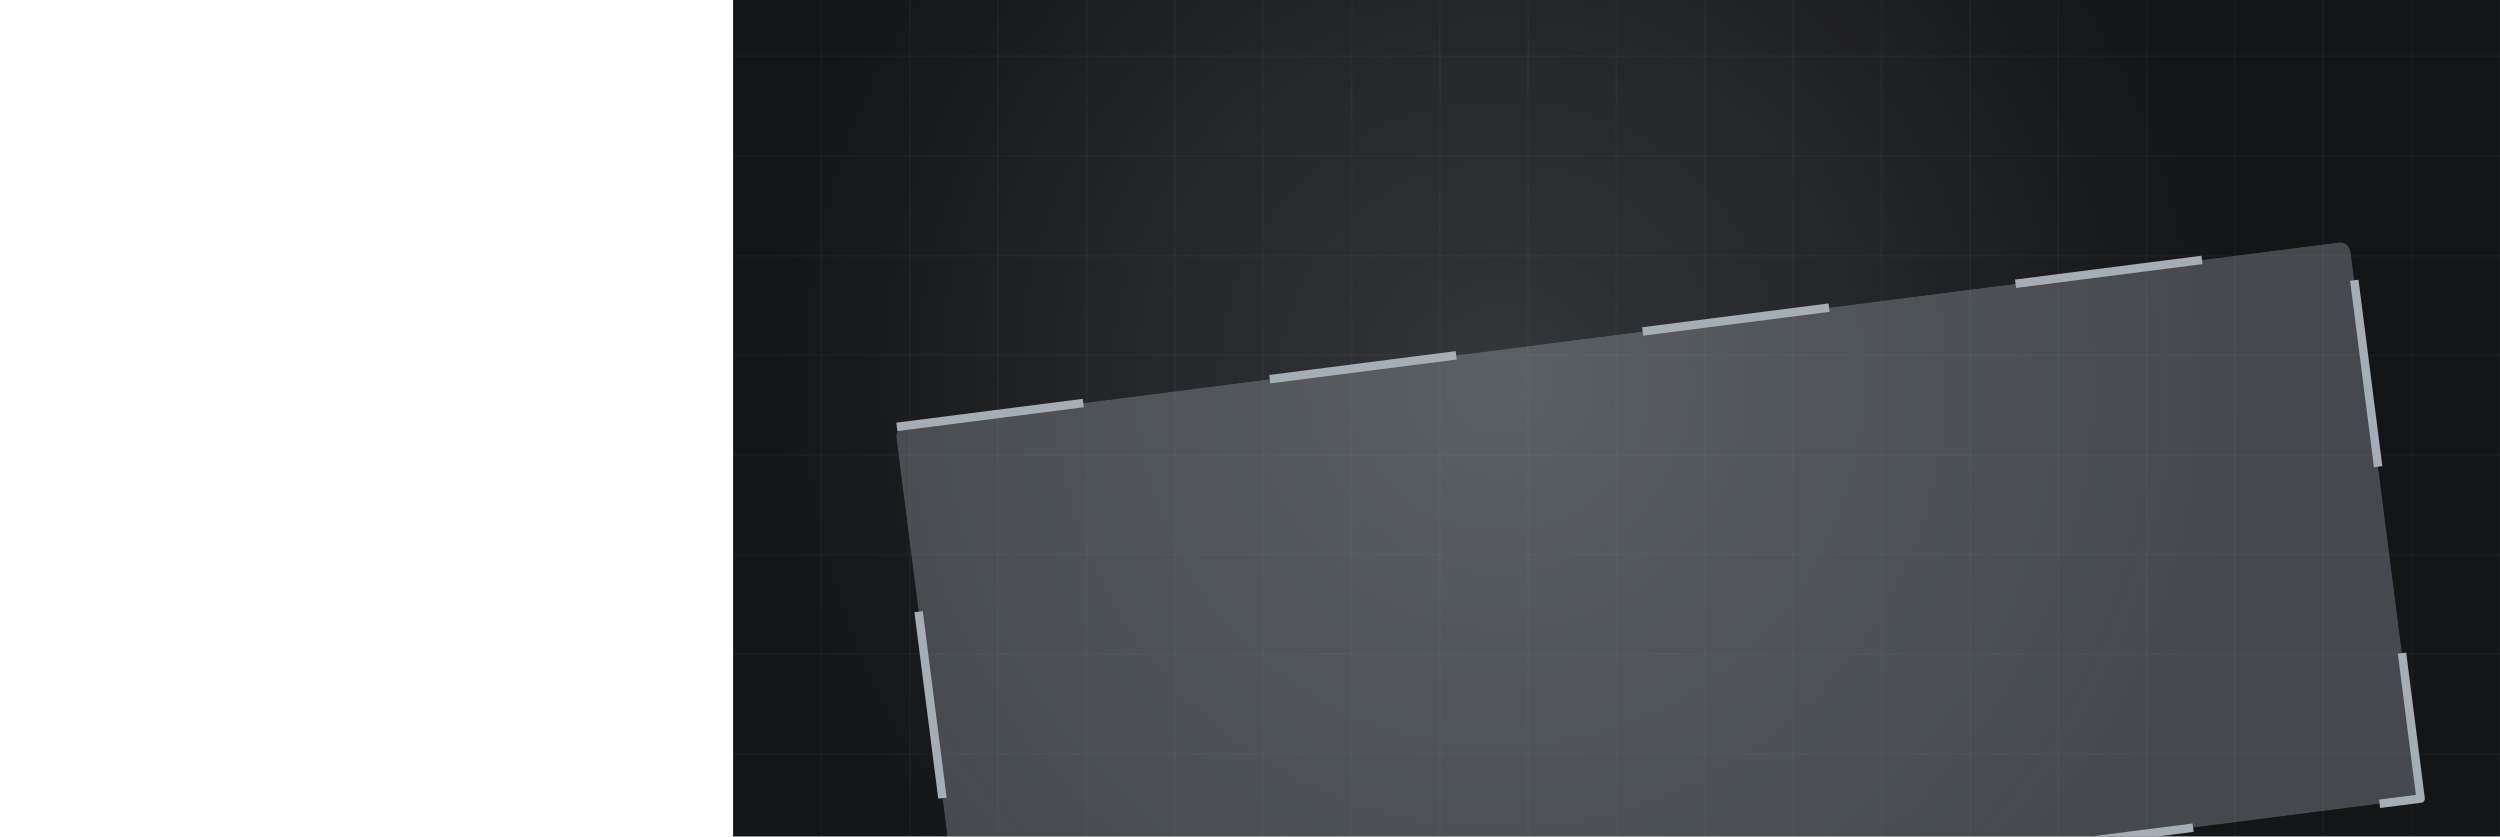
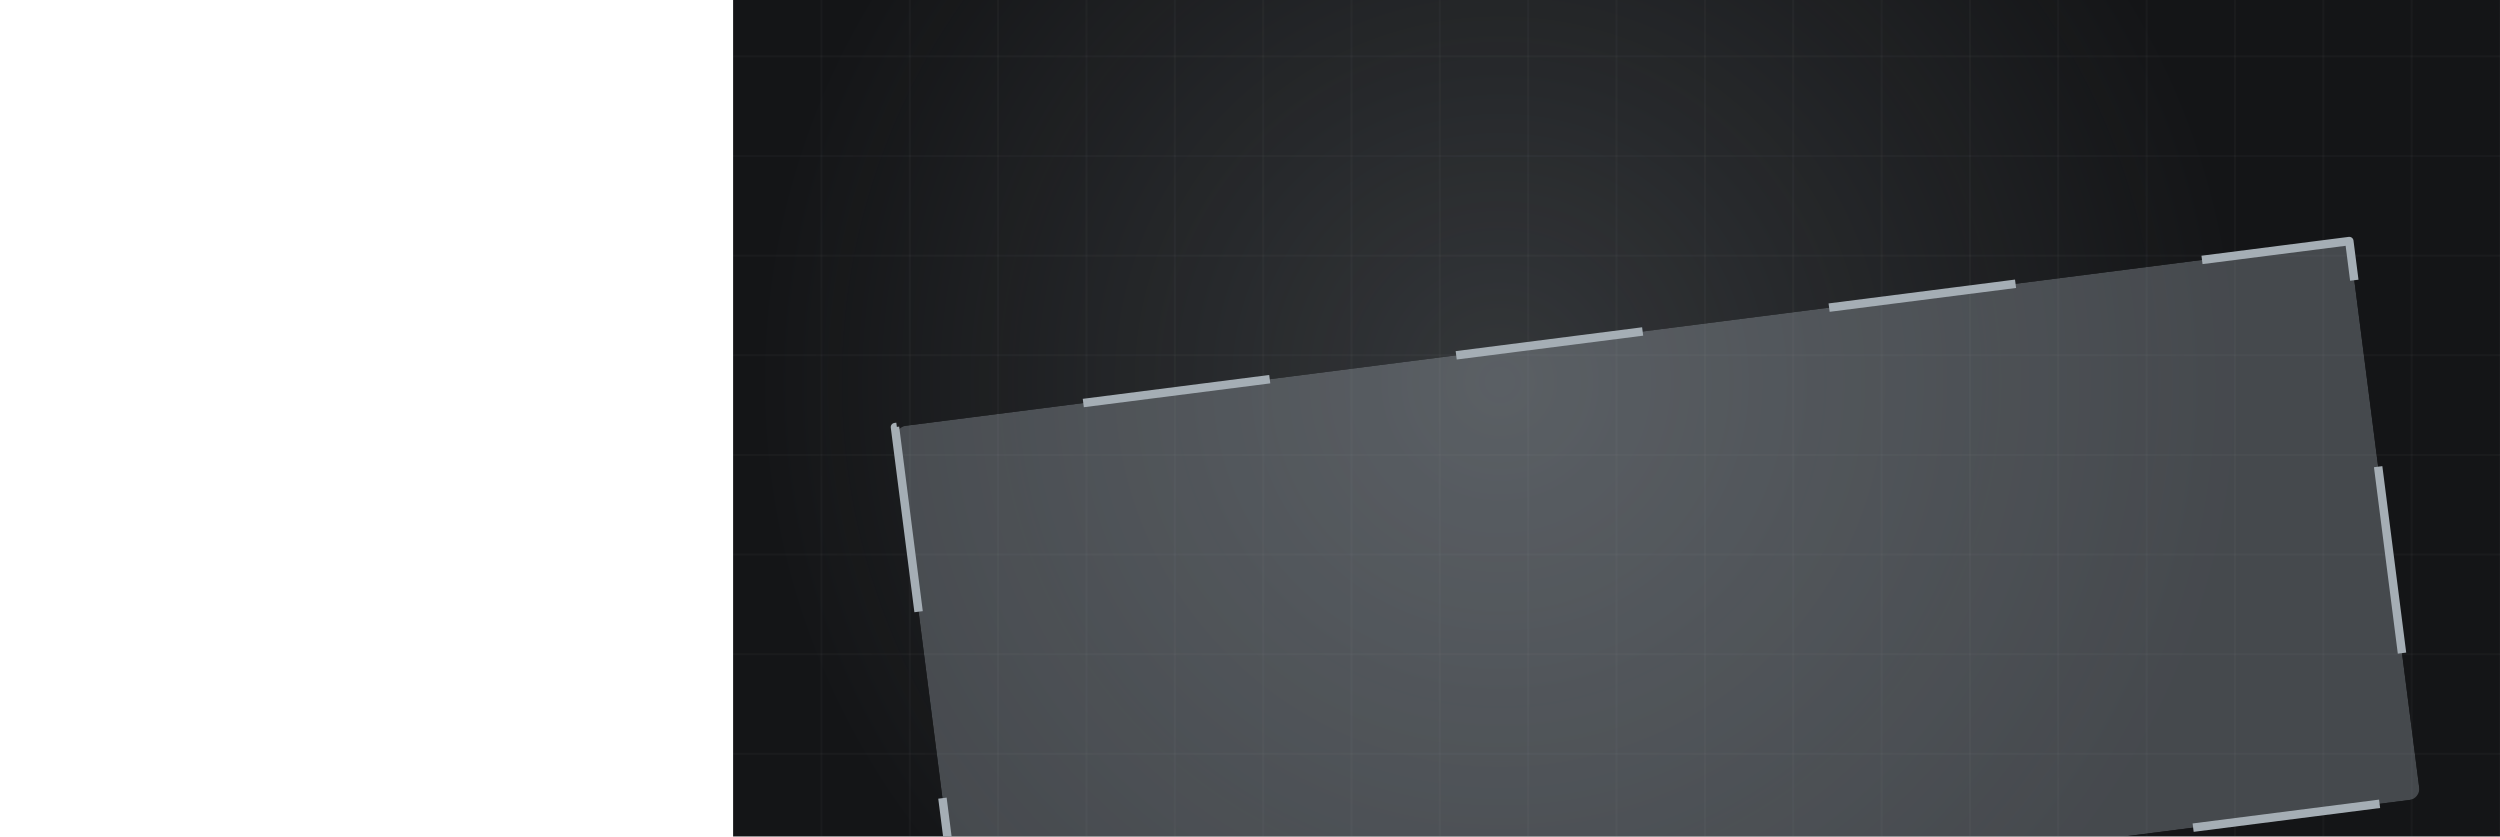
<svg xmlns="http://www.w3.org/2000/svg" viewBox="-390 235 1330 445" width="1330" height="445" preserveAspectRatio="xMidYMid slice" role="img" aria-label="concrete motion graphic">
-   <style>.rise{transform-origin:center bottom;animation:rs 10.96s ease-in-out infinite}@keyframes rs{0%,16%{transform:scaleY(0)}48%{transform:scaleY(1)}86%{transform:scaleY(1);opacity:.34}96%,100%{opacity:0}}.dw{stroke-dasharray:100;stroke-dashoffset:100;animation:dw 10.96s ease-in-out infinite}@keyframes dw{0%{stroke-dashoffset:100}22%{stroke-dashoffset:0}100%{stroke-dashoffset:0}}@media (prefers-reduced-motion: reduce){*{animation:none!important}.dw{stroke-dashoffset:0!important}.st,.rise,.rg,.sw,.ln{opacity:1!important;transform:none!important}}</style>
+   <style>.rise{transform-origin:center bottom;animation:rs 10.96s ease-in-out infinite}@keyframes rs{0%,16%{transform:scaleY(0)}48%{transform:scaleY(1)}86%{transform:scaleY(1);opacity:.34}96%,100%{opacity:0}}.dw{stroke-dasharray:100;stroke-dashoffset:100;animation:dw 10.96s ease-in-out infinite}@keyframes dw{0%{stroke-dashoffset:100}22%{stroke-dashoffset:0}100%{stroke-dashoffset:0}}@media (prefers-reduced-motion: reduce){*{animation:none!important}.dw{stroke-dashoffset:0!important}.st,.rise,.rg,.sw,.ln{opacity:1!important;transform:none!important}}/*rest-state*/.dw{stroke-dashoffset:0}.rise{opacity:0.34}</style>
  <rect width="1200" height="900" fill="#141517" />
  <line x1="0" y1="0" x2="0" y2="900" stroke="#f5f5f7" stroke-width="1" opacity=".03" />
  <line x1="47" y1="0" x2="47" y2="900" stroke="#f5f5f7" stroke-width="1" opacity=".03" />
  <line x1="94" y1="0" x2="94" y2="900" stroke="#f5f5f7" stroke-width="1" opacity=".03" />
  <line x1="141" y1="0" x2="141" y2="900" stroke="#f5f5f7" stroke-width="1" opacity=".03" />
  <line x1="188" y1="0" x2="188" y2="900" stroke="#f5f5f7" stroke-width="1" opacity=".03" />
  <line x1="235" y1="0" x2="235" y2="900" stroke="#f5f5f7" stroke-width="1" opacity=".03" />
  <line x1="282" y1="0" x2="282" y2="900" stroke="#f5f5f7" stroke-width="1" opacity=".03" />
  <line x1="329" y1="0" x2="329" y2="900" stroke="#f5f5f7" stroke-width="1" opacity=".03" />
  <line x1="376" y1="0" x2="376" y2="900" stroke="#f5f5f7" stroke-width="1" opacity=".03" />
  <line x1="423" y1="0" x2="423" y2="900" stroke="#f5f5f7" stroke-width="1" opacity=".03" />
  <line x1="470" y1="0" x2="470" y2="900" stroke="#f5f5f7" stroke-width="1" opacity=".03" />
  <line x1="517" y1="0" x2="517" y2="900" stroke="#f5f5f7" stroke-width="1" opacity=".03" />
  <line x1="564" y1="0" x2="564" y2="900" stroke="#f5f5f7" stroke-width="1" opacity=".03" />
  <line x1="611" y1="0" x2="611" y2="900" stroke="#f5f5f7" stroke-width="1" opacity=".03" />
  <line x1="658" y1="0" x2="658" y2="900" stroke="#f5f5f7" stroke-width="1" opacity=".03" />
  <line x1="705" y1="0" x2="705" y2="900" stroke="#f5f5f7" stroke-width="1" opacity=".03" />
  <line x1="752" y1="0" x2="752" y2="900" stroke="#f5f5f7" stroke-width="1" opacity=".03" />
  <line x1="799" y1="0" x2="799" y2="900" stroke="#f5f5f7" stroke-width="1" opacity=".03" />
  <line x1="846" y1="0" x2="846" y2="900" stroke="#f5f5f7" stroke-width="1" opacity=".03" />
  <line x1="893" y1="0" x2="893" y2="900" stroke="#f5f5f7" stroke-width="1" opacity=".03" />
  <line x1="940" y1="0" x2="940" y2="900" stroke="#f5f5f7" stroke-width="1" opacity=".03" />
  <line x1="987" y1="0" x2="987" y2="900" stroke="#f5f5f7" stroke-width="1" opacity=".03" />
  <line x1="1034" y1="0" x2="1034" y2="900" stroke="#f5f5f7" stroke-width="1" opacity=".03" />
  <line x1="1081" y1="0" x2="1081" y2="900" stroke="#f5f5f7" stroke-width="1" opacity=".03" />
  <line x1="1128" y1="0" x2="1128" y2="900" stroke="#f5f5f7" stroke-width="1" opacity=".03" />
  <line x1="1175" y1="0" x2="1175" y2="900" stroke="#f5f5f7" stroke-width="1" opacity=".03" />
  <line x1="0" y1="0" x2="1200" y2="0" stroke="#f5f5f7" stroke-width="1" opacity=".03" />
  <line x1="0" y1="53" x2="1200" y2="53" stroke="#f5f5f7" stroke-width="1" opacity=".03" />
  <line x1="0" y1="106" x2="1200" y2="106" stroke="#f5f5f7" stroke-width="1" opacity=".03" />
  <line x1="0" y1="159" x2="1200" y2="159" stroke="#f5f5f7" stroke-width="1" opacity=".03" />
  <line x1="0" y1="212" x2="1200" y2="212" stroke="#f5f5f7" stroke-width="1" opacity=".03" />
  <line x1="0" y1="265" x2="1200" y2="265" stroke="#f5f5f7" stroke-width="1" opacity=".03" />
  <line x1="0" y1="318" x2="1200" y2="318" stroke="#f5f5f7" stroke-width="1" opacity=".03" />
  <line x1="0" y1="371" x2="1200" y2="371" stroke="#f5f5f7" stroke-width="1" opacity=".03" />
  <line x1="0" y1="424" x2="1200" y2="424" stroke="#f5f5f7" stroke-width="1" opacity=".03" />
  <line x1="0" y1="477" x2="1200" y2="477" stroke="#f5f5f7" stroke-width="1" opacity=".03" />
  <line x1="0" y1="530" x2="1200" y2="530" stroke="#f5f5f7" stroke-width="1" opacity=".03" />
  <line x1="0" y1="583" x2="1200" y2="583" stroke="#f5f5f7" stroke-width="1" opacity=".03" />
  <line x1="0" y1="636" x2="1200" y2="636" stroke="#f5f5f7" stroke-width="1" opacity=".03" />
  <line x1="0" y1="689" x2="1200" y2="689" stroke="#f5f5f7" stroke-width="1" opacity=".03" />
  <line x1="0" y1="742" x2="1200" y2="742" stroke="#f5f5f7" stroke-width="1" opacity=".03" />
  <line x1="0" y1="795" x2="1200" y2="795" stroke="#f5f5f7" stroke-width="1" opacity=".03" />
  <line x1="0" y1="848" x2="1200" y2="848" stroke="#f5f5f7" stroke-width="1" opacity=".03" />
  <defs>
    <radialGradient id="g">
      <stop offset="0%" stop-color="#a5aeb5" stop-opacity=".22" />
      <stop offset="100%" stop-color="#a5aeb5" stop-opacity="0" />
    </radialGradient>
  </defs>
  <circle cx="408" cy="438" r="398" fill="url(#g)" />
  <g transform="rotate(-7.29 600 460)">
    <clipPath id="cl">
      <rect x="90" y="397" width="780" height="299" rx="6" />
    </clipPath>
    <g clip-path="url(#cl)">
      <rect class="rise" x="90" y="397" width="780" height="299" fill="#a5aeb5" opacity=".34" />
    </g>
    <path class="dw" d="M90,696 L90,397 L870,397 L870,696 Z" pathLength="100" stroke="#a5aeb5" stroke-width="4.5" fill="none" stroke-linejoin="round" style="animation-delay:0.00s" />
  </g>
</svg>
